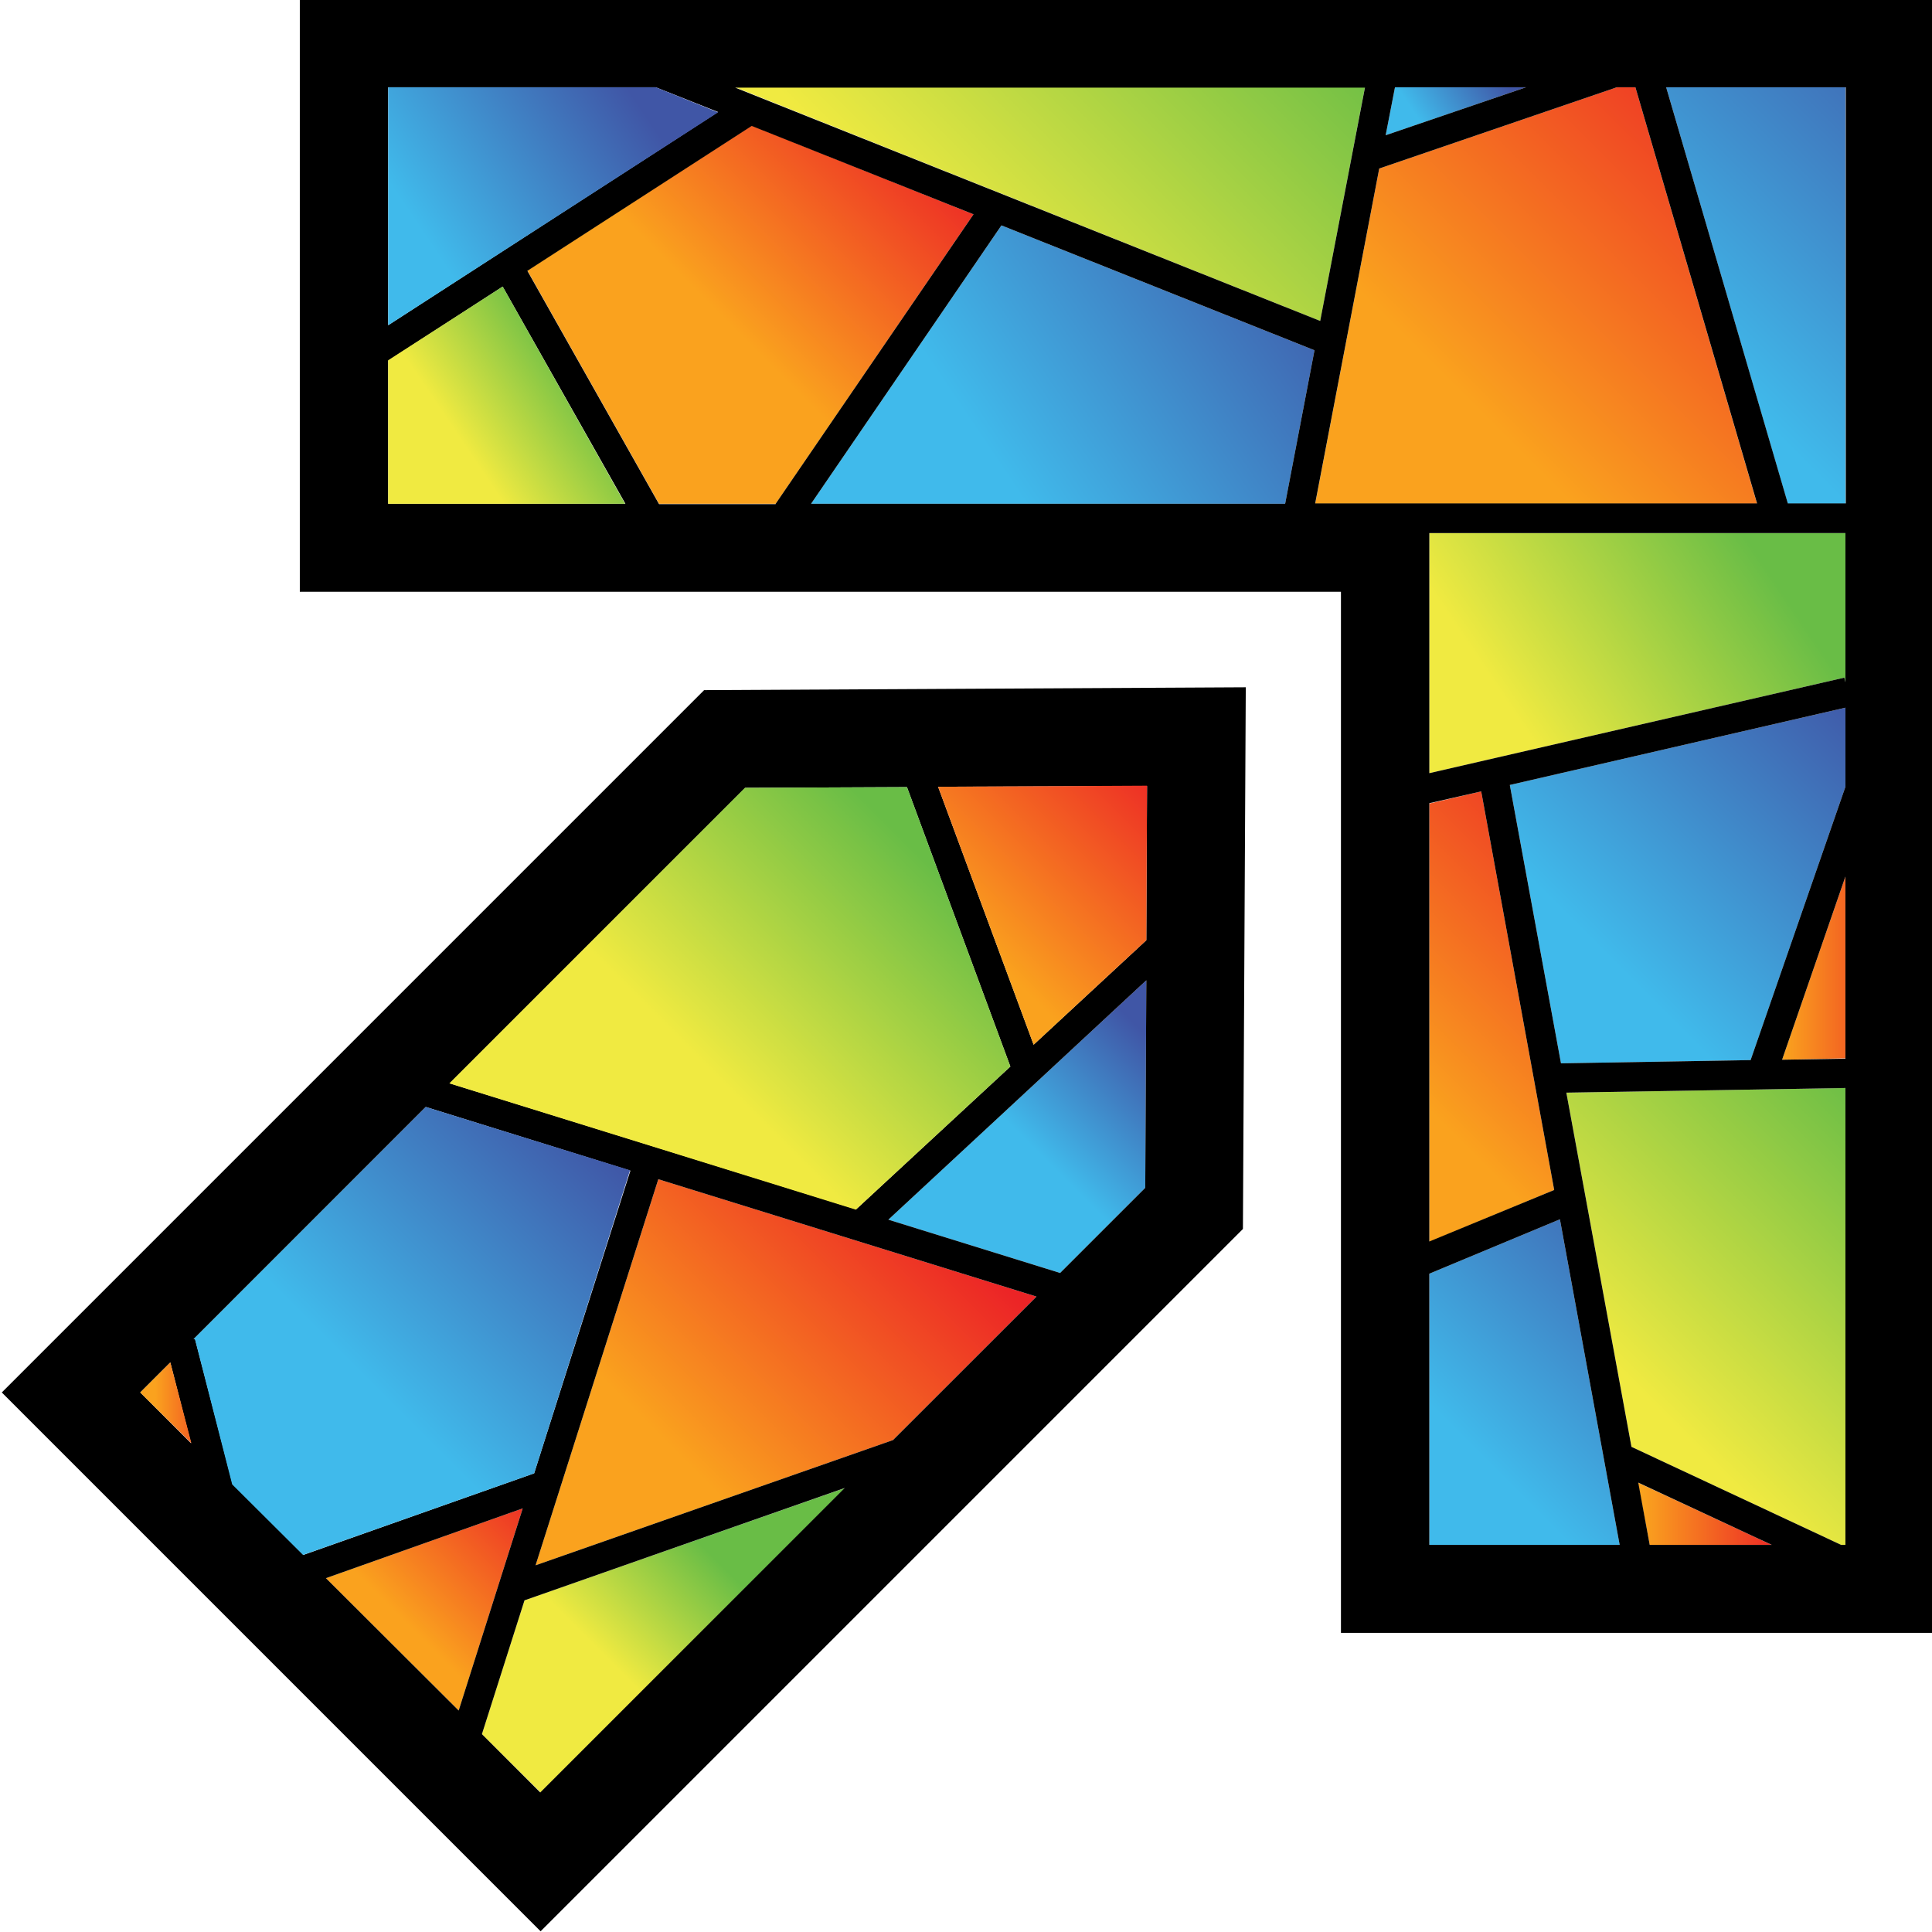
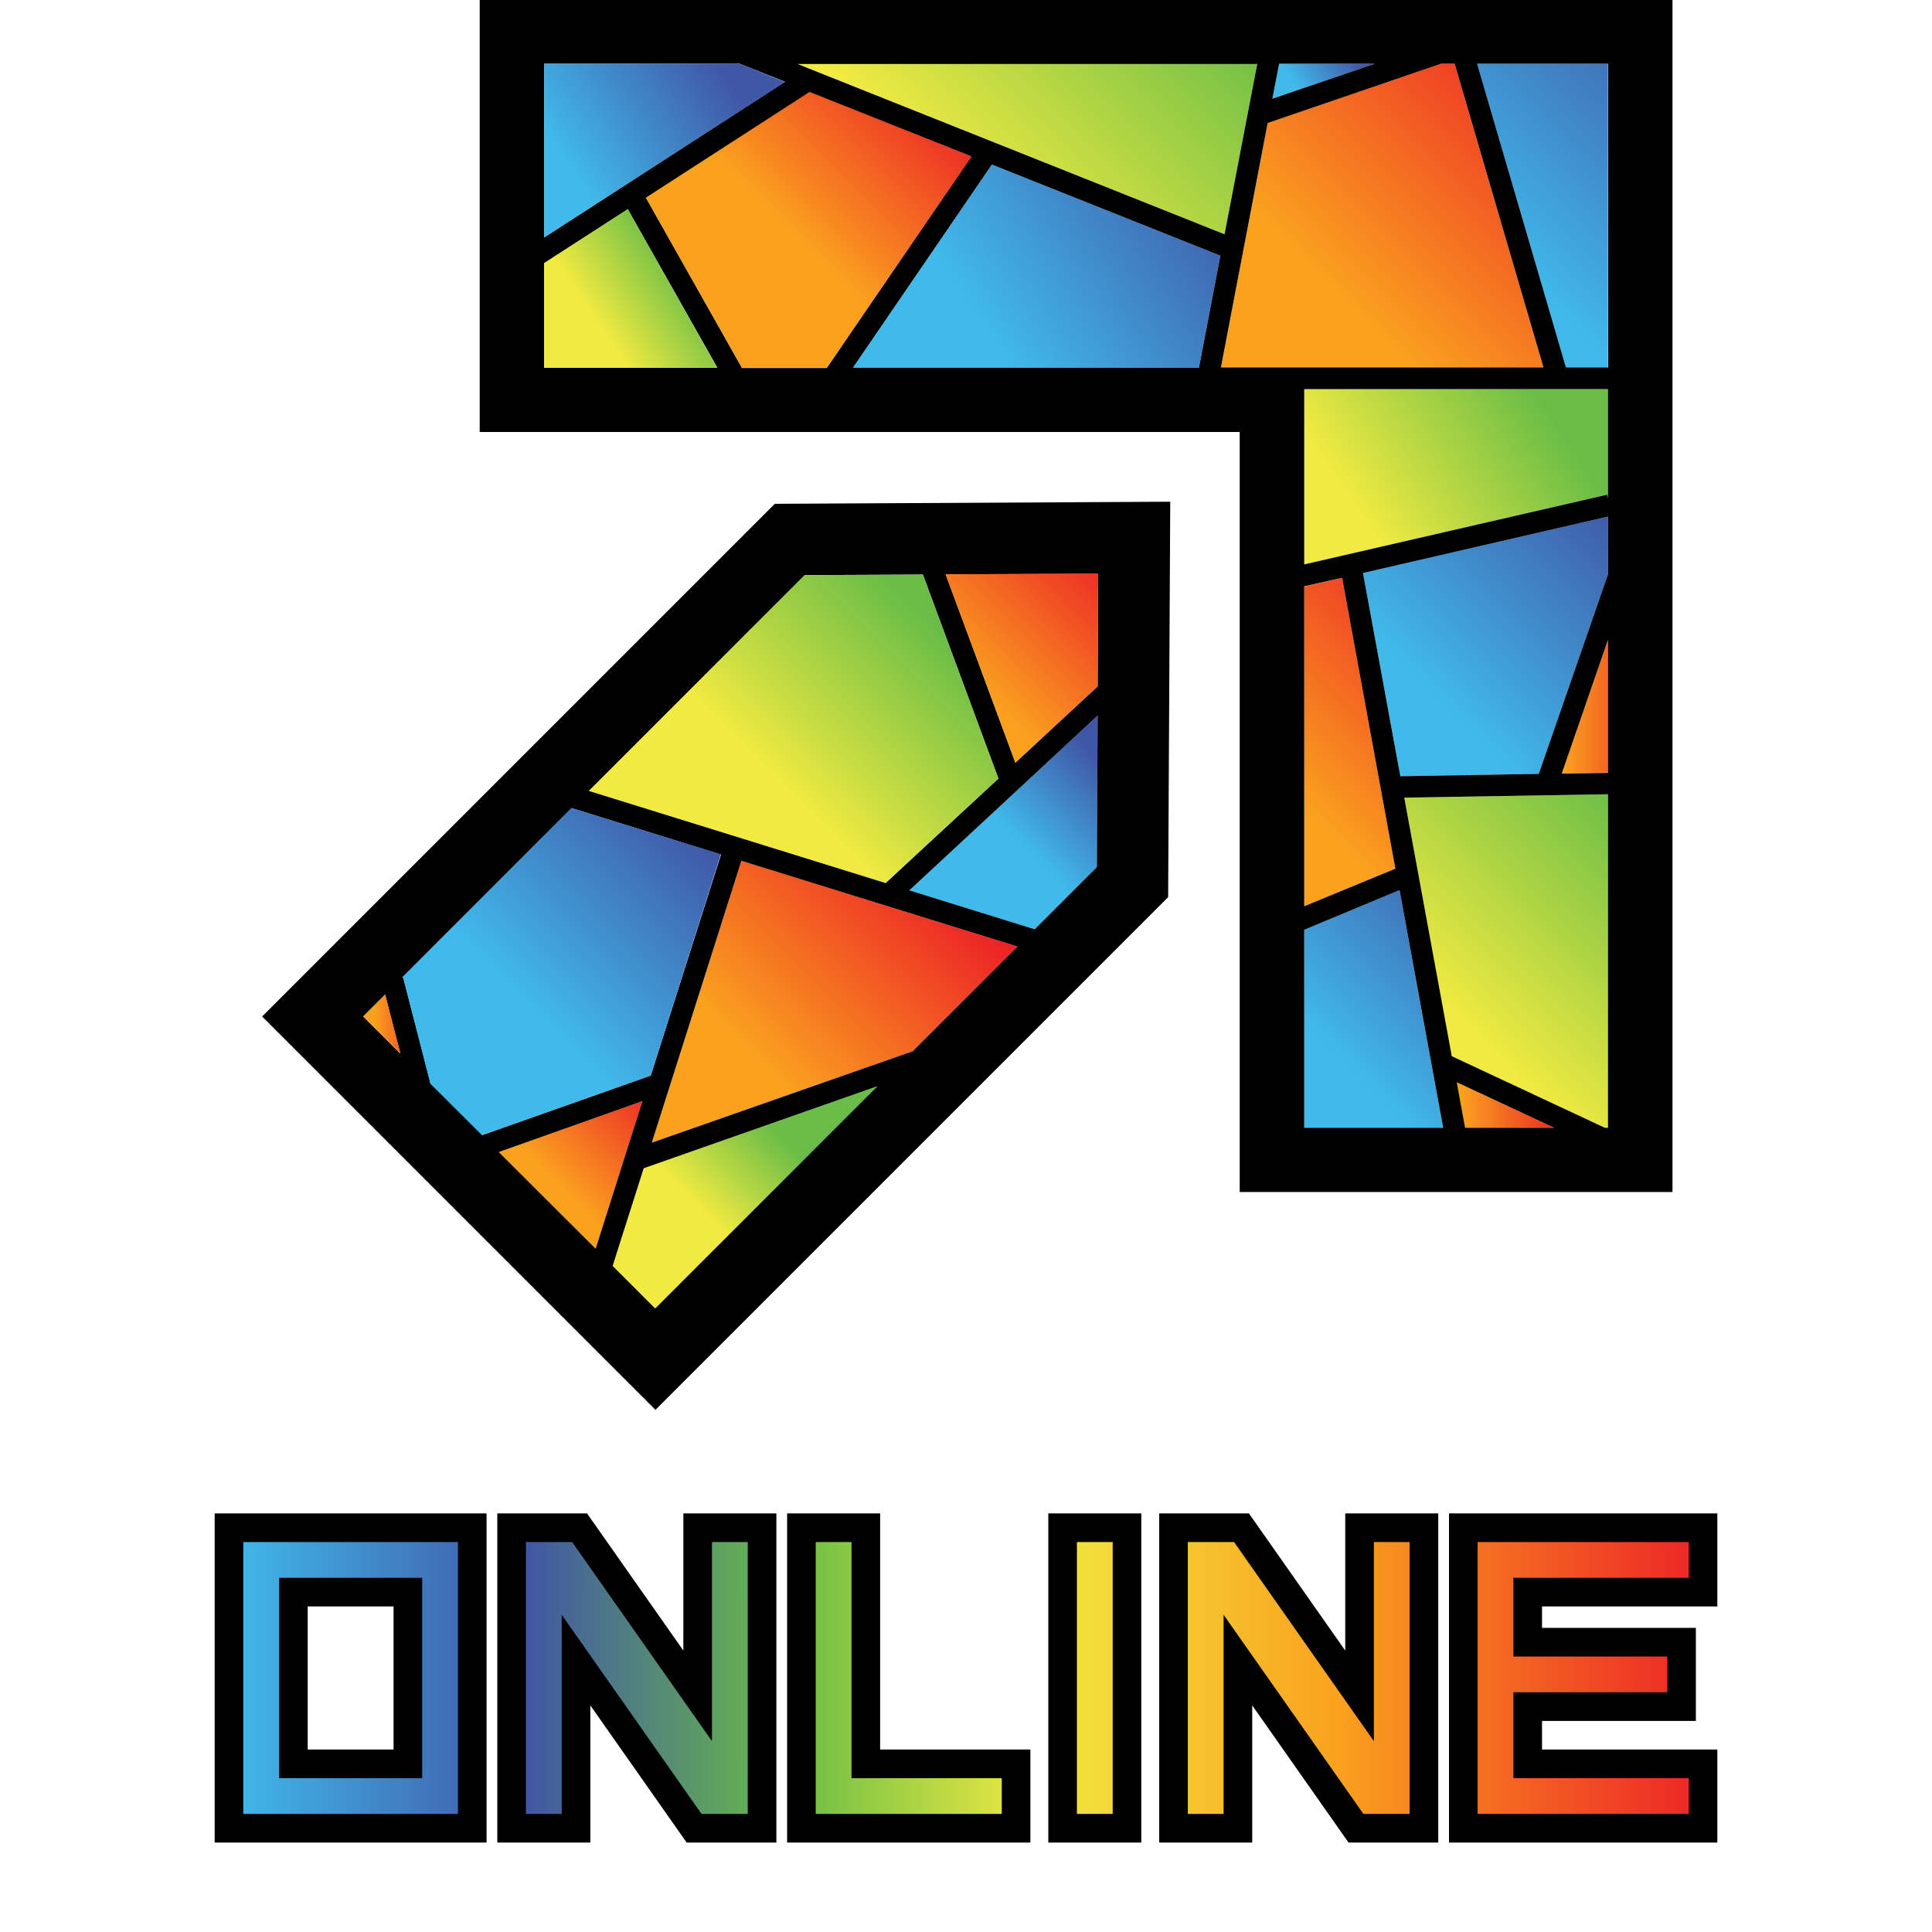
<svg xmlns="http://www.w3.org/2000/svg" version="1.1" id="Layer_1" x="0px" y="0px" viewBox="0 0 540 540" style="enable-background:new 0 0 540 540;" xml:space="preserve">
  <style type="text/css">
	.st0{fill:url(#SVGID_1_);}
	.st1{fill:url(#SVGID_00000024688881243049436120000013896733751622348964_);}
	.st2{fill:url(#SVGID_00000157990654066259609300000014043247970045919663_);}
	.st3{fill:url(#SVGID_00000117659779342829711740000001724134813667264669_);}
	.st4{fill:url(#SVGID_00000076594498323171719510000008229242277541606812_);}
	.st5{fill:url(#SVGID_00000163064166793134213080000001295457401045474226_);}
	.st6{fill:url(#SVGID_00000091007011865400815280000011703764711959067327_);}
	.st7{fill:url(#SVGID_00000077285187428045033180000015748187275319637167_);}
	.st8{fill:url(#SVGID_00000178914625150083367600000001720458185557900720_);}
	.st9{fill:url(#SVGID_00000036250918954002738320000012336451226743228331_);}
	.st10{fill:url(#SVGID_00000176019936139492343940000013624794035809113509_);}
	.st11{fill:url(#SVGID_00000124872128036707584840000008306169273180546182_);}
	.st12{fill:url(#SVGID_00000114789296051696591720000018078905308636528536_);}
	.st13{fill:url(#SVGID_00000070825022876796584250000014193974198779515820_);}
	.st14{fill:url(#SVGID_00000035527393150903616720000011532333102711381683_);}
	.st15{fill:url(#SVGID_00000013193877474575836090000010595010487827734973_);}
	.st16{fill:url(#SVGID_00000111164393996279712550000015320049245235669944_);}
	.st17{fill:url(#SVGID_00000052068766076700292550000012876051941068892600_);}
	.st18{fill:url(#SVGID_00000003092497964284831740000000133035758334489012_);}
	.st19{fill:url(#SVGID_00000078766257839392780130000016864408434921431722_);}
	.st20{fill:url(#SVGID_00000058565711475517030100000014369199648507541406_);}
	.st21{fill:url(#SVGID_00000011023117027288417160000017545869502732254861_);}
	.st22{fill:url(#SVGID_00000040548951127158259500000013259101659872674706_);}
</style>
-   <g id="XMLID_00000029017376475579079530000017684822204198375610_">
+   <g id="XMLID_00000029017376475579079530000017684822204198375610_" transform="translate(72.9 0) scale(0.73)">
    <g>
      <linearGradient id="SVGID_1_" gradientUnits="userSpaceOnUse" x1="459.266" y1="423.077" x2="497.996" y2="423.077">
        <stop offset="4.936103e-07" style="stop-color:#FAA21E" />
        <stop offset="1" style="stop-color:#EC2426" />
      </linearGradient>
      <polygon class="st0" points="495.2,431.8 461.1,431.8 457.8,414.4   " />
      <linearGradient id="SVGID_00000052826325895152670110000003254778447927130034_" gradientUnits="userSpaceOnUse" x1="457.462" y1="387.95" x2="559.663" y2="285.748">
        <stop offset="1.006390e-06" style="stop-color:#F0EA41" />
        <stop offset="0.727" style="stop-color:#69BD46" />
      </linearGradient>
      <polygon style="fill:url(#SVGID_00000052826325895152670110000003254778447927130034_);" points="514.6,431.8 456,404.4     437.8,305.4 515.8,304.1 515.8,431.8   " />
      <linearGradient id="SVGID_00000072275495524689197580000015854764691033480363_" gradientUnits="userSpaceOnUse" x1="413.545" y1="406.425" x2="478.052" y2="341.917">
        <stop offset="1.916933e-08" style="stop-color:#40BAEB" />
        <stop offset="1" style="stop-color:#4056A6" />
      </linearGradient>
      <polygon style="fill:url(#SVGID_00000072275495524689197580000015854764691033480363_);" points="452.7,431.8 399.5,431.8     399.5,356 436,340.8   " />
      <linearGradient id="SVGID_00000092418937345025677880000017096718243058564525_" gradientUnits="userSpaceOnUse" x1="498.607" y1="270.574" x2="534.544" y2="270.574">
        <stop offset="4.936103e-07" style="stop-color:#FAA21E" />
        <stop offset="1" style="stop-color:#EC2426" />
      </linearGradient>
      <polygon style="fill:url(#SVGID_00000092418937345025677880000017096718243058564525_);" points="515.8,295.8 498.1,296.2     515.8,245   " />
      <linearGradient id="SVGID_00000029040207651049517530000011532754116852609947_" gradientUnits="userSpaceOnUse" x1="447.768" y1="265.737" x2="519.89" y2="193.615">
        <stop offset="1.916933e-08" style="stop-color:#40BAEB" />
        <stop offset="1" style="stop-color:#4056A6" />
      </linearGradient>
      <polygon style="fill:url(#SVGID_00000029040207651049517530000011532754116852609947_);" points="436.3,297.2 422,219.4     515.8,197.8 515.8,219.9 489.3,296.3   " />
      <linearGradient id="SVGID_00000062887266532183602440000009099684110042749569_" gradientUnits="userSpaceOnUse" x1="420.23" y1="195.086" x2="512.886" y2="132.589">
        <stop offset="1.006390e-06" style="stop-color:#F0EA41" />
        <stop offset="0.727" style="stop-color:#69BD46" />
      </linearGradient>
      <polygon style="fill:url(#SVGID_00000062887266532183602440000009099684110042749569_);" points="399.5,216.1 399.5,165.4     399.5,149 515.8,149 515.8,165.4 515.8,190.7 515.5,189.4   " />
      <linearGradient id="SVGID_00000168808217431720654530000008002460740140808356_" gradientUnits="userSpaceOnUse" x1="392.344" y1="303.188" x2="463.823" y2="231.71">
        <stop offset="4.936103e-07" style="stop-color:#FAA21E" />
        <stop offset="1" style="stop-color:#EC2426" />
      </linearGradient>
      <polygon style="fill:url(#SVGID_00000168808217431720654530000008002460740140808356_);" points="414,221.2 434.4,332.6     399.5,347.1 399.5,224.6   " />
      <linearGradient id="SVGID_00000170986021171670429660000014003273442189429638_" gradientUnits="userSpaceOnUse" x1="164.522" y1="458.457" x2="193.625" y2="429.354">
        <stop offset="1.006390e-06" style="stop-color:#F0EA41" />
        <stop offset="1" style="stop-color:#69BD46" />
      </linearGradient>
      <polygon style="fill:url(#SVGID_00000170986021171670429660000014003273442189429638_);" points="134.7,484.7 146.6,447.3     236.2,415.9 151.1,501   " />
      <linearGradient id="SVGID_00000052801227521831240420000002439107735494530237_" gradientUnits="userSpaceOnUse" x1="182.991" y1="399.818" x2="252.262" y2="330.547">
        <stop offset="4.936103e-07" style="stop-color:#FAA21E" />
        <stop offset="1" style="stop-color:#EC2426" />
      </linearGradient>
      <polygon style="fill:url(#SVGID_00000052801227521831240420000002439107735494530237_);" points="249.6,402.5 149.7,437.5     184,329.6 289.7,362.4   " />
      <linearGradient id="SVGID_00000078735027317430508650000016000406749785165473_" gradientUnits="userSpaceOnUse" x1="294.378" y1="326.256" x2="325.82" y2="294.814">
        <stop offset="1.916933e-08" style="stop-color:#40BAEB" />
        <stop offset="1" style="stop-color:#4056A6" />
      </linearGradient>
      <polygon style="fill:url(#SVGID_00000078735027317430508650000016000406749785165473_);" points="248.3,340.9 320.4,274     320.1,332 296.3,355.8   " />
      <linearGradient id="SVGID_00000036945198973743301220000009879181650090391722_" gradientUnits="userSpaceOnUse" x1="114.579" y1="454.696" x2="151.64" y2="417.635">
        <stop offset="4.936103e-07" style="stop-color:#FAA21E" />
        <stop offset="1" style="stop-color:#EC2426" />
      </linearGradient>
      <polygon style="fill:url(#SVGID_00000036945198973743301220000009879181650090391722_);" points="146.1,421.6 128.2,478.1     91.1,441.1   " />
      <linearGradient id="SVGID_00000039821086212136259710000001504369988955416721_" gradientUnits="userSpaceOnUse" x1="474.194" y1="99.159" x2="557.422" y2="15.931">
        <stop offset="1.916933e-08" style="stop-color:#40BAEB" />
        <stop offset="1" style="stop-color:#4056A6" />
      </linearGradient>
      <polygon style="fill:url(#SVGID_00000039821086212136259710000001504369988955416721_);" points="499.7,140.8 465.7,24.4     515.8,24.4 515.8,140.8   " />
      <path d="M128.2,478.1l17.9-56.5l-55,19.5L128.2,478.1z M320.1,332l0.3-58l-72.1,66.9l48,14.9L320.1,332z M146.6,447.3l-11.9,37.4    l16.3,16.3l85.1-85.1L146.6,447.3z M149.7,437.5l99.9-35l40.1-40.1L184,329.6L149.7,437.5z M151.1,539.8L0.5,389.2l196.3-196.3    l151.4-0.8l-0.8,151.4L151.1,539.8z M39.2,389.2l14.2,14.2l-5.8-22.6L39.2,389.2z M282.4,298.1L253.5,220l-45.2,0.2l-82.6,82.6    l113.6,35.2L282.4,298.1z M262.2,219.9l26.7,72.1l31.5-29.2l0.2-43.1L262.2,219.9z M149.3,411.8l26.9-84.6L119,309.4l-64.9,64.9    l0.4-0.1l10.5,40.6l19.8,19.8L149.3,411.8z" />
      <linearGradient id="SVGID_00000078004755768447368530000008266548985167437979_" gradientUnits="userSpaceOnUse" x1="271.192" y1="261.459" x2="321.719" y2="210.932">
        <stop offset="4.936103e-07" style="stop-color:#FAA21E" />
        <stop offset="1" style="stop-color:#EC2426" />
      </linearGradient>
      <polygon style="fill:url(#SVGID_00000078004755768447368530000008266548985167437979_);" points="288.9,292 262.2,219.9     320.6,219.6 320.4,262.8   " />
      <linearGradient id="SVGID_00000030449941603657207370000015942396379217923480_" gradientUnits="userSpaceOnUse" x1="105.841" y1="388.893" x2="172.141" y2="322.593">
        <stop offset="1.916933e-08" style="stop-color:#40BAEB" />
        <stop offset="1" style="stop-color:#4056A6" />
      </linearGradient>
      <polygon style="fill:url(#SVGID_00000030449941603657207370000015942396379217923480_);" points="84.7,434.6 64.9,414.9     54.5,374.3 54.1,374.3 119,309.4 176.1,327.1 149.3,411.8   " />
      <linearGradient id="SVGID_00000049910452664598326710000009132671135687221395_" gradientUnits="userSpaceOnUse" x1="415.424" y1="116.83" x2="515.027" y2="17.226">
        <stop offset="4.936103e-07" style="stop-color:#FAA21E" />
        <stop offset="0.879" style="stop-color:#EC2426" />
      </linearGradient>
      <polygon style="fill:url(#SVGID_00000049910452664598326710000009132671135687221395_);" points="457.1,24.4 491.1,140.8     394.5,140.8 394.5,140.8 374.8,140.8 367.6,140.8 385.5,47.1 451.9,24.4   " />
      <linearGradient id="SVGID_00000008853731879755267570000009828414940035389578_" gradientUnits="userSpaceOnUse" x1="201.84" y1="302.593" x2="277.838" y2="226.595">
        <stop offset="1.006390e-06" style="stop-color:#F0EA41" />
        <stop offset="0.783" style="stop-color:#69BD46" />
      </linearGradient>
      <polygon style="fill:url(#SVGID_00000008853731879755267570000009828414940035389578_);" points="253.5,220 282.4,298.1     239.2,338.1 125.6,302.8 208.2,220.2   " />
      <linearGradient id="SVGID_00000114770843088183734410000009225126841095838345_" gradientUnits="userSpaceOnUse" x1="278.838" y1="129.342" x2="370.926" y2="67.228">
        <stop offset="1.916933e-08" style="stop-color:#40BAEB" />
        <stop offset="1" style="stop-color:#4056A6" />
      </linearGradient>
      <polygon style="fill:url(#SVGID_00000114770843088183734410000009225126841095838345_);" points="367.4,97.9 359.2,140.8     226.7,140.8 279.9,63   " />
      <linearGradient id="SVGID_00000167371274746742372200000007658718213956645023_" gradientUnits="userSpaceOnUse" x1="43.444" y1="392.107" x2="63.565" y2="392.107">
        <stop offset="4.936103e-07" style="stop-color:#FAA21E" />
        <stop offset="1" style="stop-color:#EC2426" />
      </linearGradient>
      <polygon style="fill:url(#SVGID_00000167371274746742372200000007658718213956645023_);" points="47.6,380.8 53.5,403.4     39.2,389.2   " />
      <linearGradient id="SVGID_00000073694876222273215450000010795267357289407160_" gradientUnits="userSpaceOnUse" x1="396.038" y1="32.627" x2="417.524" y2="18.135">
        <stop offset="1.916933e-08" style="stop-color:#40BAEB" />
        <stop offset="1" style="stop-color:#4056A6" />
      </linearGradient>
      <polygon style="fill:url(#SVGID_00000073694876222273215450000010795267357289407160_);" points="426.5,24.4 387.3,37.8     389.9,24.4   " />
      <linearGradient id="SVGID_00000124148107081015932600000014251474392874097315_" gradientUnits="userSpaceOnUse" x1="268.368" y1="75.925" x2="382.734" y2="-38.441">
        <stop offset="1.006390e-06" style="stop-color:#F0EA41" />
        <stop offset="0.787" style="stop-color:#69BD46" />
      </linearGradient>
      <polygon style="fill:url(#SVGID_00000124148107081015932600000014251474392874097315_);" points="381.5,24.4 369,89.7 205.5,24.4     374.8,24.4   " />
      <linearGradient id="SVGID_00000116919407719425043970000008412506674618701500_" gradientUnits="userSpaceOnUse" x1="201.754" y1="88.496" x2="269.027" y2="21.222">
        <stop offset="4.936103e-07" style="stop-color:#FAA21E" />
        <stop offset="0.823" style="stop-color:#EC2426" />
      </linearGradient>
      <polygon style="fill:url(#SVGID_00000116919407719425043970000008412506674618701500_);" points="272.1,59.9 216.8,140.8     184.2,140.8 147.4,75.6 210.1,35.1   " />
      <path d="M108.5,90.9l92.2-59.6l-17.4-6.9l-74.8,0L108.5,90.9z M108.5,140.8h66.3l-34.3-60.7l-32,20.7V140.8z M216.8,140.8    l55.3-80.9l-62-24.7l-62.7,40.5l36.8,65.2H216.8z M399.5,431.8h53.2l-16.7-91L399.5,356V431.8z M456,404.4l58.6,27.4h1.2V304.1    l-78,1.3L456,404.4z M461.1,431.8h34.1l-37.3-17.4L461.1,431.8z M434.4,332.6L414,221.2l-14.5,3.3v122.5L434.4,332.6z M422,219.4    l14.3,77.8l53-0.9l26.5-76.4l0-22.1L422,219.4z M399.5,165.4l0,50.7l116-26.7l0.3,1.3v-25.3V149l-116.3,0L399.5,165.4z     M374.8,165.4h-291l0-165.7h291h165.7v165.7v291l-165.7,0V165.4z M369,89.7l12.5-65.2l-6.7,0H205.5L369,89.7z M387.3,37.8    l39.2-13.4l-36.6,0L387.3,37.8z M359.2,140.8l8.2-42.9L279.9,63l-53.2,77.8H359.2z M385.5,47.1l-17.9,93.6h7.2h19.7l0,0h96.6    l-34-116.3l-5.2,0L385.5,47.1z M465.7,24.4l34,116.3h16.2V24.4L465.7,24.4z M498.1,296.2l17.7-0.3V245L498.1,296.2z" />
      <linearGradient id="SVGID_00000042708642924936482120000010358711654626388153_" gradientUnits="userSpaceOnUse" x1="131.744" y1="127.397" x2="194.077" y2="85.353">
        <stop offset="1.006390e-06" style="stop-color:#F0EA41" />
        <stop offset="0.519" style="stop-color:#69BD46" />
      </linearGradient>
      <polygon style="fill:url(#SVGID_00000042708642924936482120000010358711654626388153_);" points="174.7,140.8 108.5,140.8     108.5,100.7 140.5,80.1   " />
      <linearGradient id="SVGID_00000088851070909796408830000005928087031674682523_" gradientUnits="userSpaceOnUse" x1="112.317" y1="56.416" x2="170.457" y2="17.201">
        <stop offset="1.916933e-08" style="stop-color:#40BAEB" />
        <stop offset="1" style="stop-color:#4056A6" />
      </linearGradient>
      <polygon style="fill:url(#SVGID_00000088851070909796408830000005928087031674682523_);" points="200.7,31.4 108.5,90.9     108.5,24.4 183.3,24.4   " />
    </g>
    <g>
	</g>
  </g>
+   <defs>
+     <linearGradient id="online-wordmark-gradient" gradientUnits="userSpaceOnUse" x1="64" y1="469" x2="476" y2="469">
+       <stop offset="0" style="stop-color:#40BAEB" />
+       <stop offset="0.2" style="stop-color:#4056A6" />
+       <stop offset="0.38" style="stop-color:#69BD46" />
+       <stop offset="0.55" style="stop-color:#F0EA41" />
+       <stop offset="0.75" style="stop-color:#FAA21E" />
+       <stop offset="1" style="stop-color:#EC2426" />
+     </linearGradient>
+   </defs>
+   <path id="online-wordmark" fill="url(#online-wordmark-gradient)" fill-rule="evenodd" stroke="#000000" stroke-width="8" stroke-linejoin="miter" d="  M64 427H132V511H64V427ZM82 445V493H114V445H82Z  M143 511V427H162L195 474V427H213V511H194L161 464V511H143Z  M224 427H242V493H284V511H224V427Z  M297 427H315V511H297V427Z  M328 511V427H347L380 474V427H398V511H379L346 464V511H328Z  M409 427H476V445H427V459H470V477H427V493H476V511H409V427Z" />
</svg>
